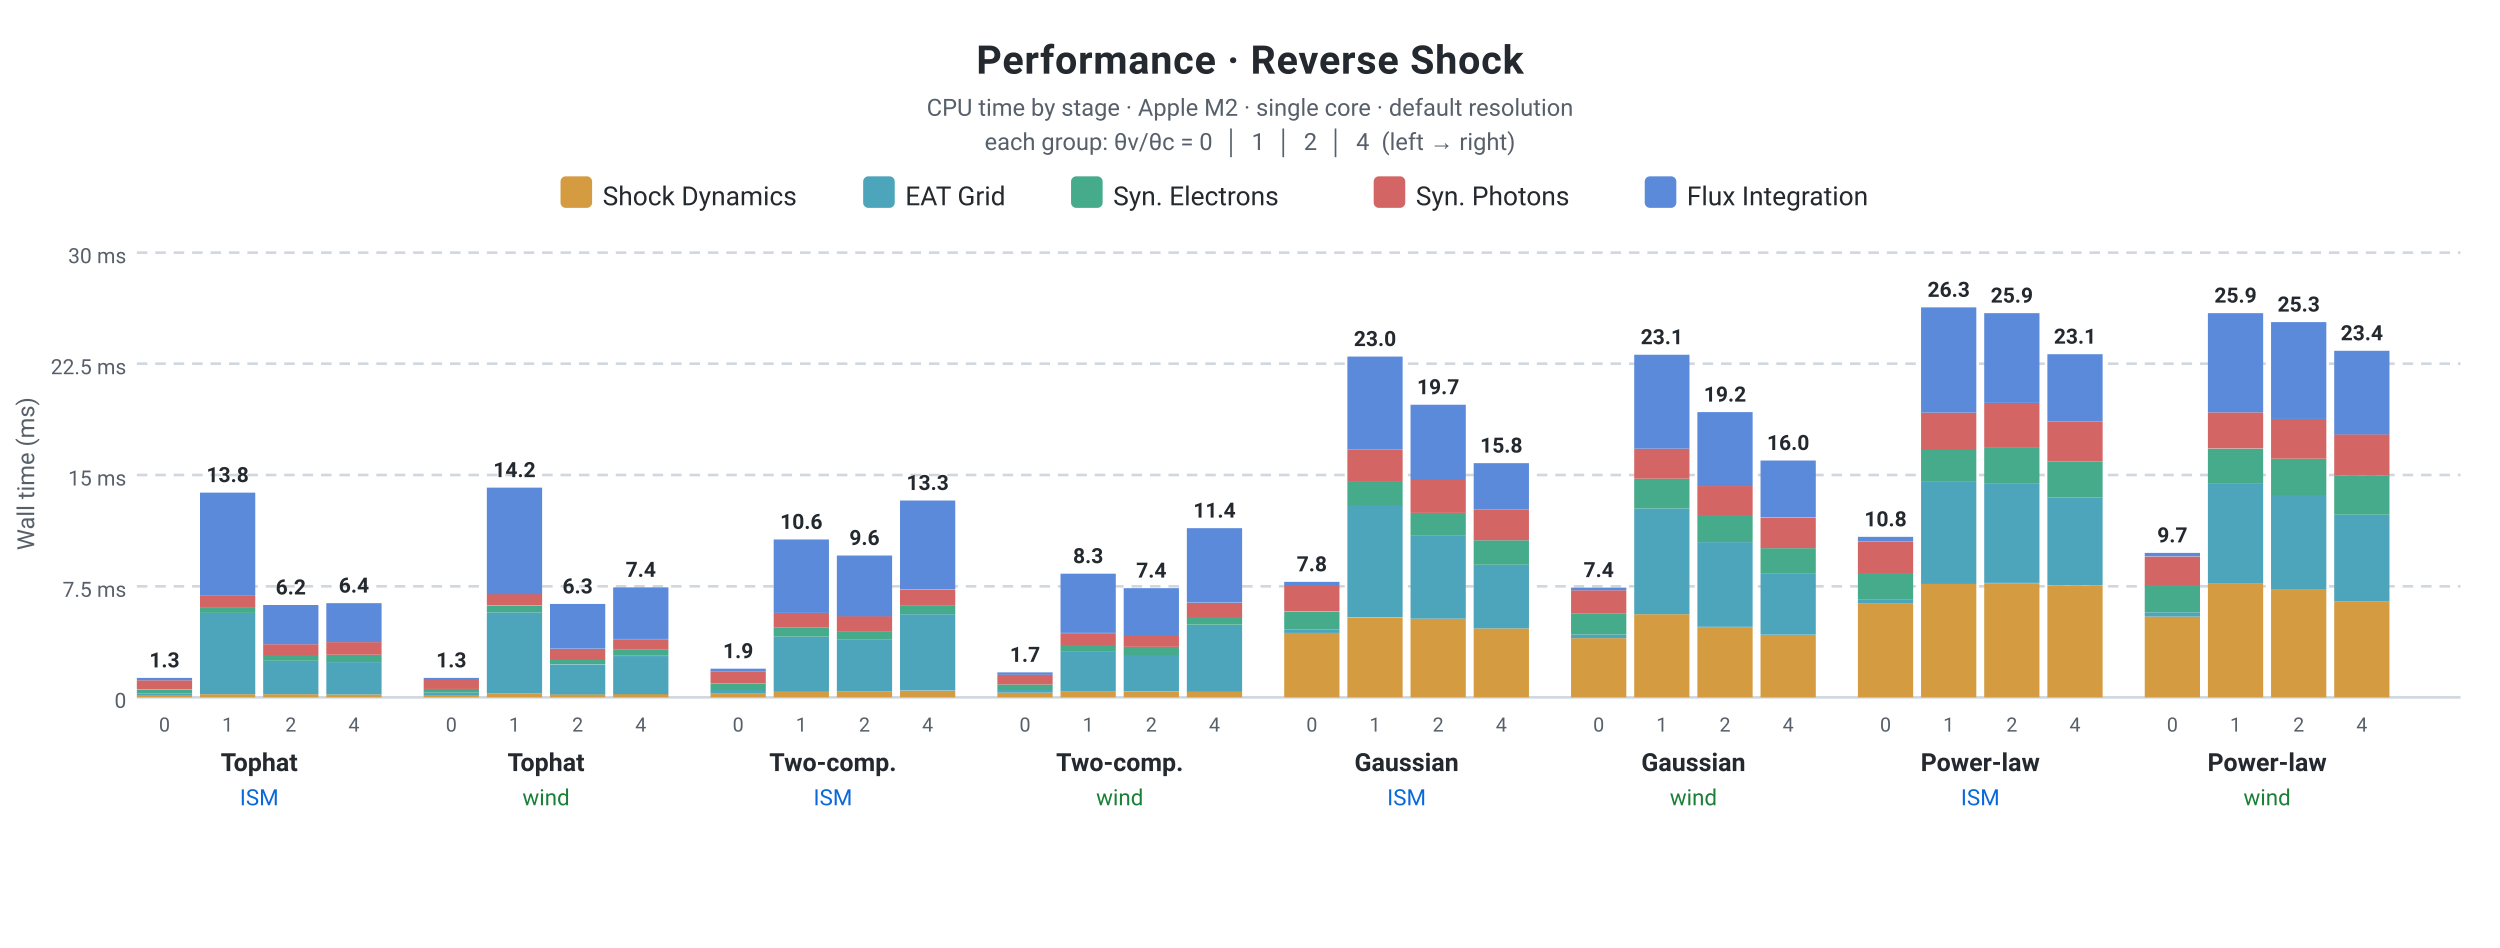
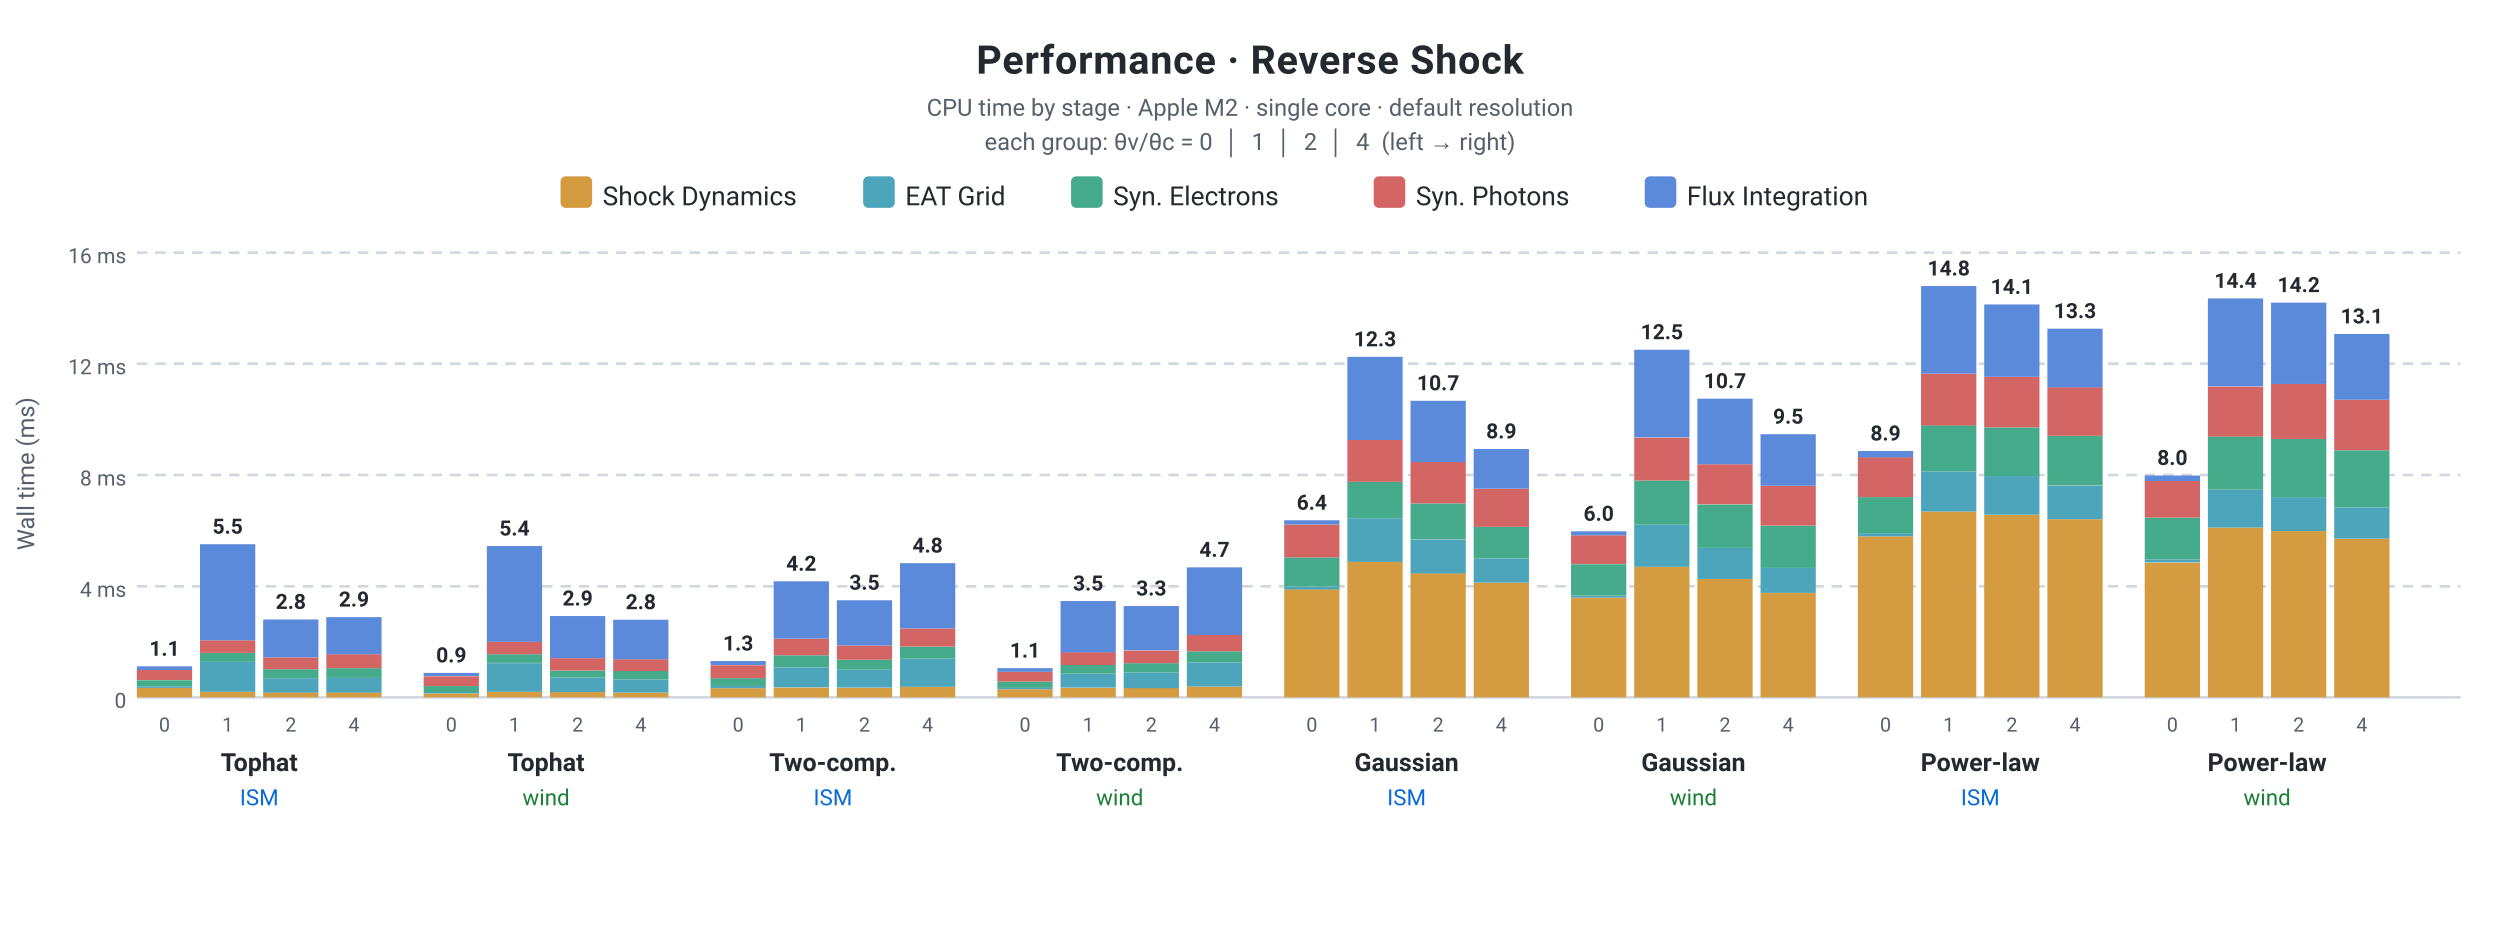
<svg xmlns="http://www.w3.org/2000/svg" viewBox="0 0 950 360" font-family="-apple-system, 'Segoe UI', Roboto, 'Helvetica Neue', Arial, sans-serif">
  <style>
    .cp { fill: #24292F; }
    .cs { fill: #57606A; }
    .cb { fill: #24292F; }
    .mi { fill: #0969DA; }
    .mw { fill: #1A7F37; }
    .gl { stroke: #D0D7DE; fill: none; }
  </style>
  <rect width="950" height="360" fill="transparent" rx="12" />
  <text x="475" y="28" text-anchor="middle" font-size="15" font-weight="700" class="cp" letter-spacing="0.3">Performance · Reverse Shock</text>
  <text x="475" y="44" text-anchor="middle" font-size="9" class="cs">CPU time by stage · Apple M2 · single core · default resolution</text>
  <text x="475" y="57" text-anchor="middle" font-size="9" class="cs">each group: θv/θc = 0 │ 1 │ 2 │ 4 (left → right)</text>
  <rect x="213" y="67" width="12" height="12" rx="2" fill="#D49B40" />
  <text x="229" y="78" font-size="10" class="cb">Shock Dynamics</text>
  <rect x="328" y="67" width="12" height="12" rx="2" fill="#4DA5BB" />
  <text x="344" y="78" font-size="10" class="cb">EAT Grid</text>
  <rect x="407" y="67" width="12" height="12" rx="2" fill="#45AB8A" />
  <text x="423" y="78" font-size="10" class="cb">Syn. Electrons</text>
  <rect x="522" y="67" width="12" height="12" rx="2" fill="#D46565" />
  <text x="538" y="78" font-size="10" class="cb">Syn. Photons</text>
  <rect x="625" y="67" width="12" height="12" rx="2" fill="#5B8ADB" />
  <text x="641" y="78" font-size="10" class="cb">Flux Integration</text>
  <line x1="52" y1="265" x2="935" y2="265" class="gl" stroke-width="1" />
  <line x1="52" y1="222.8" x2="935" y2="222.8" class="gl" stroke-width="1" stroke-dasharray="4,3" />
-   <text x="48" y="226.8" text-anchor="end" font-size="8" class="cs">7.5 ms</text>
+   <text x="48" y="226.8" text-anchor="end" font-size="8" class="cs">4 ms</text>
  <line x1="52" y1="180.5" x2="935" y2="180.5" class="gl" stroke-width="1" stroke-dasharray="4,3" />
-   <text x="48" y="184.5" text-anchor="end" font-size="8" class="cs">15 ms</text>
+   <text x="48" y="184.5" text-anchor="end" font-size="8" class="cs">8 ms</text>
  <line x1="52" y1="138.2" x2="935" y2="138.2" class="gl" stroke-width="1" stroke-dasharray="4,3" />
-   <text x="48" y="142.2" text-anchor="end" font-size="8" class="cs">22.5 ms</text>
+   <text x="48" y="142.2" text-anchor="end" font-size="8" class="cs">12 ms</text>
  <line x1="52" y1="96.0" x2="935" y2="96.0" class="gl" stroke-width="1" stroke-dasharray="4,3" />
-   <text x="48" y="100.0" text-anchor="end" font-size="8" class="cs">30 ms</text>
+   <text x="48" y="100.0" text-anchor="end" font-size="8" class="cs">16 ms</text>
  <text x="48" y="269" text-anchor="end" font-size="8" class="cs">0</text>
-   <rect x="52.0" y="264.1" width="21" height="0.9" fill="#D49B40" />
-   <rect x="52.0" y="263.5" width="21" height="0.6" fill="#4DA5BB" />
-   <rect x="52.0" y="262.1" width="21" height="1.4" fill="#45AB8A" />
-   <rect x="52.0" y="258.5" width="21" height="3.5" fill="#D46565" />
-   <rect x="52.0" y="257.6" width="21" height="0.9" fill="#5B8ADB" />
-   <text x="62.5" y="253.6" text-anchor="middle" font-size="8" font-weight="600" class="cb">1.3</text>
-   <rect x="76.0" y="263.8" width="21" height="1.2" fill="#D49B40" />
-   <rect x="76.0" y="232.9" width="21" height="30.9" fill="#4DA5BB" />
-   <rect x="76.0" y="230.7" width="21" height="2.2" fill="#45AB8A" />
-   <rect x="76.0" y="226.4" width="21" height="4.3" fill="#D46565" />
-   <rect x="76.0" y="187.2" width="21" height="39.2" fill="#5B8ADB" />
-   <text x="86.5" y="183.2" text-anchor="middle" font-size="8" font-weight="600" class="cb">13.8</text>
-   <rect x="100.0" y="263.8" width="21" height="1.2" fill="#D49B40" />
-   <rect x="100.0" y="251.1" width="21" height="12.7" fill="#4DA5BB" />
-   <rect x="100.0" y="248.9" width="21" height="2.2" fill="#45AB8A" />
-   <rect x="100.0" y="244.8" width="21" height="4.1" fill="#D46565" />
-   <rect x="100.0" y="229.9" width="21" height="14.9" fill="#5B8ADB" />
-   <text x="110.5" y="225.9" text-anchor="middle" font-size="8" font-weight="600" class="cb">6.2</text>
-   <rect x="124.0" y="263.9" width="21" height="1.1" fill="#D49B40" />
-   <rect x="124.0" y="251.6" width="21" height="12.3" fill="#4DA5BB" />
-   <rect x="124.0" y="248.8" width="21" height="2.8" fill="#45AB8A" />
-   <rect x="124.0" y="244.0" width="21" height="4.8" fill="#D46565" />
-   <rect x="124.0" y="229.2" width="21" height="14.8" fill="#5B8ADB" />
-   <text x="134.5" y="225.2" text-anchor="middle" font-size="8" font-weight="600" class="cb">6.4</text>
-   <rect x="161.0" y="264.1" width="21" height="0.9" fill="#D49B40" />
-   <rect x="161.0" y="263.2" width="21" height="0.9" fill="#4DA5BB" />
-   <rect x="161.0" y="261.8" width="21" height="1.4" fill="#45AB8A" />
-   <rect x="161.0" y="258.4" width="21" height="3.4" fill="#D46565" />
-   <rect x="161.0" y="257.6" width="21" height="0.8" fill="#5B8ADB" />
-   <text x="171.5" y="253.6" text-anchor="middle" font-size="8" font-weight="600" class="cb">1.3</text>
-   <rect x="185.0" y="263.5" width="21" height="1.5" fill="#D49B40" />
-   <rect x="185.0" y="232.7" width="21" height="30.8" fill="#4DA5BB" />
-   <rect x="185.0" y="230.2" width="21" height="2.5" fill="#45AB8A" />
-   <rect x="185.0" y="225.7" width="21" height="4.4" fill="#D46565" />
-   <rect x="185.0" y="185.3" width="21" height="40.5" fill="#5B8ADB" />
-   <text x="195.5" y="181.3" text-anchor="middle" font-size="8" font-weight="600" class="cb">14.2</text>
-   <rect x="209.0" y="263.8" width="21" height="1.2" fill="#D49B40" />
-   <rect x="209.0" y="252.5" width="21" height="11.4" fill="#4DA5BB" />
-   <rect x="209.0" y="250.4" width="21" height="2.0" fill="#45AB8A" />
-   <rect x="209.0" y="246.6" width="21" height="3.9" fill="#D46565" />
-   <rect x="209.0" y="229.5" width="21" height="17.0" fill="#5B8ADB" />
-   <text x="219.5" y="225.5" text-anchor="middle" font-size="8" font-weight="600" class="cb">6.3</text>
-   <rect x="233.0" y="263.7" width="21" height="1.3" fill="#D49B40" />
-   <rect x="233.0" y="249.3" width="21" height="14.5" fill="#4DA5BB" />
-   <rect x="233.0" y="246.9" width="21" height="2.3" fill="#45AB8A" />
-   <rect x="233.0" y="242.9" width="21" height="4.0" fill="#D46565" />
-   <rect x="233.0" y="223.2" width="21" height="19.6" fill="#5B8ADB" />
-   <text x="243.5" y="219.2" text-anchor="middle" font-size="8" font-weight="600" class="cb">7.4</text>
-   <rect x="270.0" y="263.4" width="21" height="1.6" fill="#D49B40" />
-   <rect x="270.0" y="262.2" width="21" height="1.2" fill="#4DA5BB" />
-   <rect x="270.0" y="259.9" width="21" height="2.4" fill="#45AB8A" />
-   <rect x="270.0" y="255.1" width="21" height="4.7" fill="#D46565" />
-   <rect x="270.0" y="254.1" width="21" height="1.0" fill="#5B8ADB" />
-   <text x="280.5" y="250.1" text-anchor="middle" font-size="8" font-weight="600" class="cb">1.9</text>
-   <rect x="294.0" y="262.9" width="21" height="2.1" fill="#D49B40" />
-   <rect x="294.0" y="241.9" width="21" height="21.0" fill="#4DA5BB" />
-   <rect x="294.0" y="238.5" width="21" height="3.4" fill="#45AB8A" />
-   <rect x="294.0" y="232.9" width="21" height="5.6" fill="#D46565" />
-   <rect x="294.0" y="205.0" width="21" height="27.9" fill="#5B8ADB" />
-   <text x="304.5" y="201.0" text-anchor="middle" font-size="8" font-weight="600" class="cb">10.6</text>
-   <rect x="318.0" y="262.7" width="21" height="2.3" fill="#D49B40" />
-   <rect x="318.0" y="243.1" width="21" height="19.6" fill="#4DA5BB" />
-   <rect x="318.0" y="240.1" width="21" height="3.0" fill="#45AB8A" />
-   <rect x="318.0" y="234.1" width="21" height="6.0" fill="#D46565" />
-   <rect x="318.0" y="211.1" width="21" height="23.1" fill="#5B8ADB" />
-   <text x="328.5" y="207.1" text-anchor="middle" font-size="8" font-weight="600" class="cb">9.6</text>
-   <rect x="342.0" y="262.5" width="21" height="2.5" fill="#D49B40" />
-   <rect x="342.0" y="233.4" width="21" height="29.0" fill="#4DA5BB" />
-   <rect x="342.0" y="230.2" width="21" height="3.2" fill="#45AB8A" />
-   <rect x="342.0" y="224.0" width="21" height="6.2" fill="#D46565" />
-   <rect x="342.0" y="190.2" width="21" height="33.7" fill="#5B8ADB" />
-   <text x="352.5" y="186.2" text-anchor="middle" font-size="8" font-weight="600" class="cb">13.3</text>
-   <rect x="379.0" y="263.2" width="21" height="1.8" fill="#D49B40" />
-   <rect x="379.0" y="262.2" width="21" height="1.0" fill="#4DA5BB" />
-   <rect x="379.0" y="260.1" width="21" height="2.1" fill="#45AB8A" />
-   <rect x="379.0" y="256.3" width="21" height="3.8" fill="#D46565" />
-   <rect x="379.0" y="255.5" width="21" height="0.9" fill="#5B8ADB" />
-   <text x="389.5" y="251.5" text-anchor="middle" font-size="8" font-weight="600" class="cb">1.7</text>
-   <rect x="403.0" y="262.8" width="21" height="2.2" fill="#D49B40" />
-   <rect x="403.0" y="247.7" width="21" height="15.1" fill="#4DA5BB" />
-   <rect x="403.0" y="245.1" width="21" height="2.6" fill="#45AB8A" />
-   <rect x="403.0" y="240.6" width="21" height="4.5" fill="#D46565" />
-   <rect x="403.0" y="218.0" width="21" height="22.5" fill="#5B8ADB" />
-   <text x="413.5" y="214.0" text-anchor="middle" font-size="8" font-weight="600" class="cb">8.3</text>
-   <rect x="427.0" y="262.9" width="21" height="2.1" fill="#D49B40" />
-   <rect x="427.0" y="248.8" width="21" height="14.0" fill="#4DA5BB" />
-   <rect x="427.0" y="245.8" width="21" height="3.1" fill="#45AB8A" />
-   <rect x="427.0" y="241.3" width="21" height="4.5" fill="#D46565" />
-   <rect x="427.0" y="223.5" width="21" height="17.8" fill="#5B8ADB" />
-   <text x="437.5" y="219.5" text-anchor="middle" font-size="8" font-weight="600" class="cb">7.4</text>
-   <rect x="451.0" y="262.8" width="21" height="2.2" fill="#D49B40" />
-   <rect x="451.0" y="237.5" width="21" height="25.4" fill="#4DA5BB" />
-   <rect x="451.0" y="234.4" width="21" height="3.0" fill="#45AB8A" />
-   <rect x="451.0" y="229.1" width="21" height="5.4" fill="#D46565" />
-   <rect x="451.0" y="200.7" width="21" height="28.3" fill="#5B8ADB" />
-   <text x="461.5" y="196.7" text-anchor="middle" font-size="8" font-weight="600" class="cb">11.4</text>
-   <rect x="488.0" y="240.4" width="21" height="24.6" fill="#D49B40" />
-   <rect x="488.0" y="239.2" width="21" height="1.3" fill="#4DA5BB" />
-   <rect x="488.0" y="232.4" width="21" height="6.8" fill="#45AB8A" />
-   <rect x="488.0" y="222.3" width="21" height="10.0" fill="#D46565" />
-   <rect x="488.0" y="221.1" width="21" height="1.2" fill="#5B8ADB" />
-   <text x="498.5" y="217.1" text-anchor="middle" font-size="8" font-weight="600" class="cb">7.8</text>
-   <rect x="512.0" y="234.7" width="21" height="30.3" fill="#D49B40" />
-   <rect x="512.0" y="191.9" width="21" height="42.7" fill="#4DA5BB" />
-   <rect x="512.0" y="182.8" width="21" height="9.2" fill="#45AB8A" />
-   <rect x="512.0" y="170.8" width="21" height="12.0" fill="#D46565" />
-   <rect x="512.0" y="135.5" width="21" height="35.3" fill="#5B8ADB" />
-   <text x="522.5" y="131.5" text-anchor="middle" font-size="8" font-weight="600" class="cb">23.0</text>
-   <rect x="536.0" y="235.1" width="21" height="29.9" fill="#D49B40" />
-   <rect x="536.0" y="203.6" width="21" height="31.5" fill="#4DA5BB" />
-   <rect x="536.0" y="194.9" width="21" height="8.7" fill="#45AB8A" />
-   <rect x="536.0" y="182.4" width="21" height="12.5" fill="#D46565" />
-   <rect x="536.0" y="153.8" width="21" height="28.6" fill="#5B8ADB" />
-   <text x="546.5" y="149.8" text-anchor="middle" font-size="8" font-weight="600" class="cb">19.7</text>
-   <rect x="560.0" y="238.8" width="21" height="26.2" fill="#D49B40" />
-   <rect x="560.0" y="214.6" width="21" height="24.2" fill="#4DA5BB" />
-   <rect x="560.0" y="205.3" width="21" height="9.3" fill="#45AB8A" />
-   <rect x="560.0" y="193.6" width="21" height="11.7" fill="#D46565" />
-   <rect x="560.0" y="176.0" width="21" height="17.6" fill="#5B8ADB" />
-   <text x="570.5" y="172.0" text-anchor="middle" font-size="8" font-weight="600" class="cb">15.8</text>
-   <rect x="597.0" y="242.5" width="21" height="22.5" fill="#D49B40" />
-   <rect x="597.0" y="241.1" width="21" height="1.4" fill="#4DA5BB" />
-   <rect x="597.0" y="233.2" width="21" height="7.9" fill="#45AB8A" />
-   <rect x="597.0" y="224.3" width="21" height="8.9" fill="#D46565" />
-   <rect x="597.0" y="223.3" width="21" height="1.0" fill="#5B8ADB" />
-   <text x="607.5" y="219.3" text-anchor="middle" font-size="8" font-weight="600" class="cb">7.4</text>
-   <rect x="621.0" y="233.4" width="21" height="31.6" fill="#D49B40" />
-   <rect x="621.0" y="193.2" width="21" height="40.2" fill="#4DA5BB" />
-   <rect x="621.0" y="181.9" width="21" height="11.3" fill="#45AB8A" />
-   <rect x="621.0" y="170.5" width="21" height="11.4" fill="#D46565" />
-   <rect x="621.0" y="134.8" width="21" height="35.7" fill="#5B8ADB" />
-   <text x="631.5" y="130.8" text-anchor="middle" font-size="8" font-weight="600" class="cb">23.1</text>
-   <rect x="645.0" y="238.3" width="21" height="26.7" fill="#D49B40" />
-   <rect x="645.0" y="206.0" width="21" height="32.2" fill="#4DA5BB" />
-   <rect x="645.0" y="195.7" width="21" height="10.3" fill="#45AB8A" />
-   <rect x="645.0" y="184.7" width="21" height="11.0" fill="#D46565" />
-   <rect x="645.0" y="156.6" width="21" height="28.1" fill="#5B8ADB" />
-   <text x="655.5" y="152.6" text-anchor="middle" font-size="8" font-weight="600" class="cb">19.2</text>
-   <rect x="669.0" y="241.3" width="21" height="23.7" fill="#D49B40" />
-   <rect x="669.0" y="217.8" width="21" height="23.4" fill="#4DA5BB" />
-   <rect x="669.0" y="208.3" width="21" height="9.5" fill="#45AB8A" />
-   <rect x="669.0" y="196.7" width="21" height="11.6" fill="#D46565" />
-   <rect x="669.0" y="175.0" width="21" height="21.6" fill="#5B8ADB" />
-   <text x="679.5" y="171.0" text-anchor="middle" font-size="8" font-weight="600" class="cb">16.0</text>
-   <rect x="706.0" y="229.2" width="21" height="35.8" fill="#D49B40" />
-   <rect x="706.0" y="227.7" width="21" height="1.5" fill="#4DA5BB" />
-   <rect x="706.0" y="218.0" width="21" height="9.7" fill="#45AB8A" />
-   <rect x="706.0" y="205.7" width="21" height="12.4" fill="#D46565" />
-   <rect x="706.0" y="204.0" width="21" height="1.6" fill="#5B8ADB" />
-   <text x="716.5" y="200.0" text-anchor="middle" font-size="8" font-weight="600" class="cb">10.8</text>
-   <rect x="730.0" y="221.9" width="21" height="43.1" fill="#D49B40" />
-   <rect x="730.0" y="183.1" width="21" height="38.8" fill="#4DA5BB" />
-   <rect x="730.0" y="171.0" width="21" height="12.1" fill="#45AB8A" />
-   <rect x="730.0" y="156.8" width="21" height="14.2" fill="#D46565" />
-   <rect x="730.0" y="116.8" width="21" height="40.0" fill="#5B8ADB" />
-   <text x="740.5" y="112.8" text-anchor="middle" font-size="8" font-weight="600" class="cb">26.3</text>
-   <rect x="754.0" y="221.6" width="21" height="43.4" fill="#D49B40" />
-   <rect x="754.0" y="183.6" width="21" height="37.9" fill="#4DA5BB" />
-   <rect x="754.0" y="169.9" width="21" height="13.7" fill="#45AB8A" />
-   <rect x="754.0" y="153.1" width="21" height="16.8" fill="#D46565" />
-   <rect x="754.0" y="119.0" width="21" height="34.1" fill="#5B8ADB" />
-   <text x="764.5" y="115.0" text-anchor="middle" font-size="8" font-weight="600" class="cb">25.9</text>
-   <rect x="778.0" y="222.4" width="21" height="42.6" fill="#D49B40" />
-   <rect x="778.0" y="189.1" width="21" height="33.2" fill="#4DA5BB" />
-   <rect x="778.0" y="175.4" width="21" height="13.7" fill="#45AB8A" />
-   <rect x="778.0" y="160.2" width="21" height="15.2" fill="#D46565" />
-   <rect x="778.0" y="134.6" width="21" height="25.6" fill="#5B8ADB" />
-   <text x="788.5" y="130.6" text-anchor="middle" font-size="8" font-weight="600" class="cb">23.1</text>
-   <rect x="815.0" y="234.3" width="21" height="30.7" fill="#D49B40" />
-   <rect x="815.0" y="232.7" width="21" height="1.6" fill="#4DA5BB" />
-   <rect x="815.0" y="222.3" width="21" height="10.4" fill="#45AB8A" />
-   <rect x="815.0" y="211.5" width="21" height="10.8" fill="#D46565" />
-   <rect x="815.0" y="210.1" width="21" height="1.3" fill="#5B8ADB" />
-   <text x="825.5" y="206.1" text-anchor="middle" font-size="8" font-weight="600" class="cb">9.7</text>
-   <rect x="839.0" y="221.8" width="21" height="43.2" fill="#D49B40" />
-   <rect x="839.0" y="183.7" width="21" height="38.1" fill="#4DA5BB" />
-   <rect x="839.0" y="170.5" width="21" height="13.3" fill="#45AB8A" />
-   <rect x="839.0" y="156.7" width="21" height="13.7" fill="#D46565" />
-   <rect x="839.0" y="119.0" width="21" height="37.7" fill="#5B8ADB" />
-   <text x="849.5" y="115.0" text-anchor="middle" font-size="8" font-weight="600" class="cb">25.9</text>
-   <rect x="863.0" y="224.1" width="21" height="40.9" fill="#D49B40" />
-   <rect x="863.0" y="188.1" width="21" height="36.0" fill="#4DA5BB" />
-   <rect x="863.0" y="174.3" width="21" height="13.8" fill="#45AB8A" />
-   <rect x="863.0" y="159.2" width="21" height="15.1" fill="#D46565" />
-   <rect x="863.0" y="122.4" width="21" height="36.8" fill="#5B8ADB" />
-   <text x="873.5" y="118.4" text-anchor="middle" font-size="8" font-weight="600" class="cb">25.3</text>
-   <rect x="887.0" y="228.6" width="21" height="36.4" fill="#D49B40" />
-   <rect x="887.0" y="195.6" width="21" height="33.0" fill="#4DA5BB" />
-   <rect x="887.0" y="180.6" width="21" height="15.0" fill="#45AB8A" />
-   <rect x="887.0" y="165.0" width="21" height="15.6" fill="#D46565" />
-   <rect x="887.0" y="133.3" width="21" height="31.8" fill="#5B8ADB" />
-   <text x="897.5" y="129.3" text-anchor="middle" font-size="8" font-weight="600" class="cb">23.4</text>
+   <rect x="52.0" y="261.4" width="21" height="3.6" fill="#D49B40" />
+   <rect x="52.0" y="260.8" width="21" height="0.6" fill="#4DA5BB" />
+   <rect x="52.0" y="258.5" width="21" height="2.3" fill="#45AB8A" />
+   <rect x="52.0" y="254.6" width="21" height="3.8" fill="#D46565" />
+   <rect x="52.0" y="253.2" width="21" height="1.4" fill="#5B8ADB" />
+   <text x="62.5" y="249.2" text-anchor="middle" font-size="8" font-weight="600" class="cb">1.1</text>
+   <rect x="76.0" y="262.9" width="21" height="2.1" fill="#D49B40" />
+   <rect x="76.0" y="251.5" width="21" height="11.4" fill="#4DA5BB" />
+   <rect x="76.0" y="248.1" width="21" height="3.4" fill="#45AB8A" />
+   <rect x="76.0" y="243.3" width="21" height="4.8" fill="#D46565" />
+   <rect x="76.0" y="206.8" width="21" height="36.5" fill="#5B8ADB" />
+   <text x="86.5" y="202.8" text-anchor="middle" font-size="8" font-weight="600" class="cb">5.5</text>
+   <rect x="100.0" y="263.1" width="21" height="1.9" fill="#D49B40" />
+   <rect x="100.0" y="257.7" width="21" height="5.5" fill="#4DA5BB" />
+   <rect x="100.0" y="254.3" width="21" height="3.4" fill="#45AB8A" />
+   <rect x="100.0" y="249.8" width="21" height="4.5" fill="#D46565" />
+   <rect x="100.0" y="235.4" width="21" height="14.4" fill="#5B8ADB" />
+   <text x="110.5" y="231.4" text-anchor="middle" font-size="8" font-weight="600" class="cb">2.8</text>
+   <rect x="124.0" y="263.1" width="21" height="1.9" fill="#D49B40" />
+   <rect x="124.0" y="257.6" width="21" height="5.6" fill="#4DA5BB" />
+   <rect x="124.0" y="253.9" width="21" height="3.7" fill="#45AB8A" />
+   <rect x="124.0" y="248.6" width="21" height="5.3" fill="#D46565" />
+   <rect x="124.0" y="234.5" width="21" height="14.1" fill="#5B8ADB" />
+   <text x="134.5" y="230.5" text-anchor="middle" font-size="8" font-weight="600" class="cb">2.9</text>
+   <rect x="161.0" y="263.5" width="21" height="1.5" fill="#D49B40" />
+   <rect x="161.0" y="262.9" width="21" height="0.6" fill="#4DA5BB" />
+   <rect x="161.0" y="260.7" width="21" height="2.3" fill="#45AB8A" />
+   <rect x="161.0" y="257.0" width="21" height="3.7" fill="#D46565" />
+   <rect x="161.0" y="255.7" width="21" height="1.2" fill="#5B8ADB" />
+   <text x="171.5" y="251.7" text-anchor="middle" font-size="8" font-weight="600" class="cb">0.9</text>
+   <rect x="185.0" y="262.9" width="21" height="2.1" fill="#D49B40" />
+   <rect x="185.0" y="252.0" width="21" height="10.9" fill="#4DA5BB" />
+   <rect x="185.0" y="248.6" width="21" height="3.3" fill="#45AB8A" />
+   <rect x="185.0" y="243.8" width="21" height="4.8" fill="#D46565" />
+   <rect x="185.0" y="207.5" width="21" height="36.4" fill="#5B8ADB" />
+   <text x="195.5" y="203.5" text-anchor="middle" font-size="8" font-weight="600" class="cb">5.4</text>
+   <rect x="209.0" y="263.0" width="21" height="2.0" fill="#D49B40" />
+   <rect x="209.0" y="257.5" width="21" height="5.5" fill="#4DA5BB" />
+   <rect x="209.0" y="254.8" width="21" height="2.7" fill="#45AB8A" />
+   <rect x="209.0" y="250.1" width="21" height="4.7" fill="#D46565" />
+   <rect x="209.0" y="234.1" width="21" height="16.0" fill="#5B8ADB" />
+   <text x="219.5" y="230.1" text-anchor="middle" font-size="8" font-weight="600" class="cb">2.9</text>
+   <rect x="233.0" y="263.2" width="21" height="1.8" fill="#D49B40" />
+   <rect x="233.0" y="258.2" width="21" height="5.0" fill="#4DA5BB" />
+   <rect x="233.0" y="254.9" width="21" height="3.3" fill="#45AB8A" />
+   <rect x="233.0" y="250.5" width="21" height="4.5" fill="#D46565" />
+   <rect x="233.0" y="235.5" width="21" height="15.0" fill="#5B8ADB" />
+   <text x="243.5" y="231.5" text-anchor="middle" font-size="8" font-weight="600" class="cb">2.8</text>
+   <rect x="270.0" y="261.5" width="21" height="3.5" fill="#D49B40" />
+   <rect x="270.0" y="260.7" width="21" height="0.8" fill="#4DA5BB" />
+   <rect x="270.0" y="257.7" width="21" height="3.0" fill="#45AB8A" />
+   <rect x="270.0" y="252.8" width="21" height="4.9" fill="#D46565" />
+   <rect x="270.0" y="251.2" width="21" height="1.5" fill="#5B8ADB" />
+   <text x="280.5" y="247.2" text-anchor="middle" font-size="8" font-weight="600" class="cb">1.3</text>
+   <rect x="294.0" y="261.3" width="21" height="3.7" fill="#D49B40" />
+   <rect x="294.0" y="253.6" width="21" height="7.6" fill="#4DA5BB" />
+   <rect x="294.0" y="249.0" width="21" height="4.6" fill="#45AB8A" />
+   <rect x="294.0" y="242.7" width="21" height="6.3" fill="#D46565" />
+   <rect x="294.0" y="220.9" width="21" height="21.8" fill="#5B8ADB" />
+   <text x="304.5" y="216.9" text-anchor="middle" font-size="8" font-weight="600" class="cb">4.2</text>
+   <rect x="318.0" y="261.4" width="21" height="3.6" fill="#D49B40" />
+   <rect x="318.0" y="254.5" width="21" height="6.8" fill="#4DA5BB" />
+   <rect x="318.0" y="250.7" width="21" height="3.8" fill="#45AB8A" />
+   <rect x="318.0" y="245.3" width="21" height="5.4" fill="#D46565" />
+   <rect x="318.0" y="228.1" width="21" height="17.2" fill="#5B8ADB" />
+   <text x="328.5" y="224.1" text-anchor="middle" font-size="8" font-weight="600" class="cb">3.5</text>
+   <rect x="342.0" y="261.0" width="21" height="4.0" fill="#D49B40" />
+   <rect x="342.0" y="250.3" width="21" height="10.7" fill="#4DA5BB" />
+   <rect x="342.0" y="245.7" width="21" height="4.6" fill="#45AB8A" />
+   <rect x="342.0" y="238.8" width="21" height="6.9" fill="#D46565" />
+   <rect x="342.0" y="214.0" width="21" height="24.8" fill="#5B8ADB" />
+   <text x="352.5" y="210.0" text-anchor="middle" font-size="8" font-weight="600" class="cb">4.8</text>
+   <rect x="379.0" y="261.9" width="21" height="3.1" fill="#D49B40" />
+   <rect x="379.0" y="261.4" width="21" height="0.5" fill="#4DA5BB" />
+   <rect x="379.0" y="259.0" width="21" height="2.4" fill="#45AB8A" />
+   <rect x="379.0" y="255.3" width="21" height="3.7" fill="#D46565" />
+   <rect x="379.0" y="253.9" width="21" height="1.4" fill="#5B8ADB" />
+   <text x="389.5" y="249.9" text-anchor="middle" font-size="8" font-weight="600" class="cb">1.1</text>
+   <rect x="403.0" y="261.4" width="21" height="3.6" fill="#D49B40" />
+   <rect x="403.0" y="256.0" width="21" height="5.3" fill="#4DA5BB" />
+   <rect x="403.0" y="252.7" width="21" height="3.3" fill="#45AB8A" />
+   <rect x="403.0" y="247.8" width="21" height="4.9" fill="#D46565" />
+   <rect x="403.0" y="228.4" width="21" height="19.5" fill="#5B8ADB" />
+   <text x="413.5" y="224.4" text-anchor="middle" font-size="8" font-weight="600" class="cb">3.5</text>
+   <rect x="427.0" y="261.4" width="21" height="3.6" fill="#D49B40" />
+   <rect x="427.0" y="255.5" width="21" height="6.0" fill="#4DA5BB" />
+   <rect x="427.0" y="252.0" width="21" height="3.5" fill="#45AB8A" />
+   <rect x="427.0" y="247.2" width="21" height="4.8" fill="#D46565" />
+   <rect x="427.0" y="230.3" width="21" height="16.8" fill="#5B8ADB" />
+   <text x="437.5" y="226.3" text-anchor="middle" font-size="8" font-weight="600" class="cb">3.3</text>
+   <rect x="451.0" y="260.9" width="21" height="4.1" fill="#D49B40" />
+   <rect x="451.0" y="251.7" width="21" height="9.2" fill="#4DA5BB" />
+   <rect x="451.0" y="247.5" width="21" height="4.2" fill="#45AB8A" />
+   <rect x="451.0" y="241.3" width="21" height="6.2" fill="#D46565" />
+   <rect x="451.0" y="215.6" width="21" height="25.7" fill="#5B8ADB" />
+   <text x="461.5" y="211.6" text-anchor="middle" font-size="8" font-weight="600" class="cb">4.7</text>
+   <rect x="488.0" y="223.9" width="21" height="41.1" fill="#D49B40" />
+   <rect x="488.0" y="222.9" width="21" height="1.1" fill="#4DA5BB" />
+   <rect x="488.0" y="211.8" width="21" height="11.1" fill="#45AB8A" />
+   <rect x="488.0" y="199.3" width="21" height="12.5" fill="#D46565" />
+   <rect x="488.0" y="197.7" width="21" height="1.6" fill="#5B8ADB" />
+   <text x="498.5" y="193.7" text-anchor="middle" font-size="8" font-weight="600" class="cb">6.4</text>
+   <rect x="512.0" y="213.4" width="21" height="51.6" fill="#D49B40" />
+   <rect x="512.0" y="196.9" width="21" height="16.6" fill="#4DA5BB" />
+   <rect x="512.0" y="183.1" width="21" height="13.8" fill="#45AB8A" />
+   <rect x="512.0" y="167.2" width="21" height="15.9" fill="#D46565" />
+   <rect x="512.0" y="135.6" width="21" height="31.6" fill="#5B8ADB" />
+   <text x="522.5" y="131.6" text-anchor="middle" font-size="8" font-weight="600" class="cb">12.3</text>
+   <rect x="536.0" y="217.8" width="21" height="47.2" fill="#D49B40" />
+   <rect x="536.0" y="205.0" width="21" height="12.9" fill="#4DA5BB" />
+   <rect x="536.0" y="191.3" width="21" height="13.6" fill="#45AB8A" />
+   <rect x="536.0" y="175.5" width="21" height="15.8" fill="#D46565" />
+   <rect x="536.0" y="152.3" width="21" height="23.3" fill="#5B8ADB" />
+   <text x="546.5" y="148.3" text-anchor="middle" font-size="8" font-weight="600" class="cb">10.7</text>
+   <rect x="560.0" y="221.4" width="21" height="43.6" fill="#D49B40" />
+   <rect x="560.0" y="212.2" width="21" height="9.2" fill="#4DA5BB" />
+   <rect x="560.0" y="200.2" width="21" height="12.0" fill="#45AB8A" />
+   <rect x="560.0" y="185.7" width="21" height="14.5" fill="#D46565" />
+   <rect x="560.0" y="170.6" width="21" height="15.1" fill="#5B8ADB" />
+   <text x="570.5" y="166.6" text-anchor="middle" font-size="8" font-weight="600" class="cb">8.9</text>
+   <rect x="597.0" y="227.1" width="21" height="37.9" fill="#D49B40" />
+   <rect x="597.0" y="226.3" width="21" height="0.8" fill="#4DA5BB" />
+   <rect x="597.0" y="214.4" width="21" height="11.9" fill="#45AB8A" />
+   <rect x="597.0" y="203.4" width="21" height="10.9" fill="#D46565" />
+   <rect x="597.0" y="201.9" width="21" height="1.5" fill="#5B8ADB" />
+   <text x="607.5" y="197.9" text-anchor="middle" font-size="8" font-weight="600" class="cb">6.0</text>
+   <rect x="621.0" y="215.4" width="21" height="49.6" fill="#D49B40" />
+   <rect x="621.0" y="199.4" width="21" height="16.0" fill="#4DA5BB" />
+   <rect x="621.0" y="182.6" width="21" height="16.8" fill="#45AB8A" />
+   <rect x="621.0" y="166.3" width="21" height="16.3" fill="#D46565" />
+   <rect x="621.0" y="132.9" width="21" height="33.3" fill="#5B8ADB" />
+   <text x="631.5" y="128.9" text-anchor="middle" font-size="8" font-weight="600" class="cb">12.5</text>
+   <rect x="645.0" y="220.0" width="21" height="45.0" fill="#D49B40" />
+   <rect x="645.0" y="208.2" width="21" height="11.8" fill="#4DA5BB" />
+   <rect x="645.0" y="191.7" width="21" height="16.5" fill="#45AB8A" />
+   <rect x="645.0" y="176.4" width="21" height="15.2" fill="#D46565" />
+   <rect x="645.0" y="151.5" width="21" height="24.9" fill="#5B8ADB" />
+   <text x="655.5" y="147.5" text-anchor="middle" font-size="8" font-weight="600" class="cb">10.7</text>
+   <rect x="669.0" y="225.3" width="21" height="39.7" fill="#D49B40" />
+   <rect x="669.0" y="215.7" width="21" height="9.6" fill="#4DA5BB" />
+   <rect x="669.0" y="199.7" width="21" height="16.1" fill="#45AB8A" />
+   <rect x="669.0" y="184.6" width="21" height="15.1" fill="#D46565" />
+   <rect x="669.0" y="165.0" width="21" height="19.6" fill="#5B8ADB" />
+   <text x="679.5" y="161.0" text-anchor="middle" font-size="8" font-weight="600" class="cb">9.5</text>
+   <rect x="706.0" y="203.8" width="21" height="61.2" fill="#D49B40" />
+   <rect x="706.0" y="202.6" width="21" height="1.2" fill="#4DA5BB" />
+   <rect x="706.0" y="188.9" width="21" height="13.7" fill="#45AB8A" />
+   <rect x="706.0" y="173.7" width="21" height="15.2" fill="#D46565" />
+   <rect x="706.0" y="171.4" width="21" height="2.4" fill="#5B8ADB" />
+   <text x="716.5" y="167.4" text-anchor="middle" font-size="8" font-weight="600" class="cb">8.9</text>
+   <rect x="730.0" y="194.4" width="21" height="70.6" fill="#D49B40" />
+   <rect x="730.0" y="179.2" width="21" height="15.2" fill="#4DA5BB" />
+   <rect x="730.0" y="161.6" width="21" height="17.6" fill="#45AB8A" />
+   <rect x="730.0" y="142.0" width="21" height="19.7" fill="#D46565" />
+   <rect x="730.0" y="108.7" width="21" height="33.3" fill="#5B8ADB" />
+   <text x="740.5" y="104.7" text-anchor="middle" font-size="8" font-weight="600" class="cb">14.8</text>
+   <rect x="754.0" y="195.6" width="21" height="69.4" fill="#D49B40" />
+   <rect x="754.0" y="180.9" width="21" height="14.7" fill="#4DA5BB" />
+   <rect x="754.0" y="162.4" width="21" height="18.5" fill="#45AB8A" />
+   <rect x="754.0" y="143.2" width="21" height="19.2" fill="#D46565" />
+   <rect x="754.0" y="115.7" width="21" height="27.5" fill="#5B8ADB" />
+   <text x="764.5" y="111.7" text-anchor="middle" font-size="8" font-weight="600" class="cb">14.1</text>
+   <rect x="778.0" y="197.3" width="21" height="67.7" fill="#D49B40" />
+   <rect x="778.0" y="184.6" width="21" height="12.7" fill="#4DA5BB" />
+   <rect x="778.0" y="165.6" width="21" height="18.9" fill="#45AB8A" />
+   <rect x="778.0" y="147.1" width="21" height="18.5" fill="#D46565" />
+   <rect x="778.0" y="124.9" width="21" height="22.3" fill="#5B8ADB" />
+   <text x="788.5" y="120.9" text-anchor="middle" font-size="8" font-weight="600" class="cb">13.3</text>
+   <rect x="815.0" y="213.8" width="21" height="51.2" fill="#D49B40" />
+   <rect x="815.0" y="212.6" width="21" height="1.1" fill="#4DA5BB" />
+   <rect x="815.0" y="196.7" width="21" height="15.9" fill="#45AB8A" />
+   <rect x="815.0" y="182.7" width="21" height="14.0" fill="#D46565" />
+   <rect x="815.0" y="180.7" width="21" height="2.1" fill="#5B8ADB" />
+   <text x="825.5" y="176.7" text-anchor="middle" font-size="8" font-weight="600" class="cb">8.0</text>
+   <rect x="839.0" y="200.5" width="21" height="64.5" fill="#D49B40" />
+   <rect x="839.0" y="186.1" width="21" height="14.4" fill="#4DA5BB" />
+   <rect x="839.0" y="165.8" width="21" height="20.3" fill="#45AB8A" />
+   <rect x="839.0" y="146.9" width="21" height="19.0" fill="#D46565" />
+   <rect x="839.0" y="113.4" width="21" height="33.4" fill="#5B8ADB" />
+   <text x="849.5" y="109.4" text-anchor="middle" font-size="8" font-weight="600" class="cb">14.4</text>
+   <rect x="863.0" y="201.8" width="21" height="63.2" fill="#D49B40" />
+   <rect x="863.0" y="188.9" width="21" height="12.9" fill="#4DA5BB" />
+   <rect x="863.0" y="166.8" width="21" height="22.1" fill="#45AB8A" />
+   <rect x="863.0" y="145.9" width="21" height="20.9" fill="#D46565" />
+   <rect x="863.0" y="115.0" width="21" height="30.9" fill="#5B8ADB" />
+   <text x="873.5" y="111.0" text-anchor="middle" font-size="8" font-weight="600" class="cb">14.2</text>
+   <rect x="887.0" y="204.7" width="21" height="60.3" fill="#D49B40" />
+   <rect x="887.0" y="192.8" width="21" height="11.9" fill="#4DA5BB" />
+   <rect x="887.0" y="171.1" width="21" height="21.7" fill="#45AB8A" />
+   <rect x="887.0" y="151.9" width="21" height="19.2" fill="#D46565" />
+   <rect x="887.0" y="126.9" width="21" height="25.0" fill="#5B8ADB" />
+   <text x="897.5" y="122.9" text-anchor="middle" font-size="8" font-weight="600" class="cb">13.1</text>
  <text x="62.5" y="278" text-anchor="middle" font-size="7.5" class="cs">0</text>
  <text x="86.5" y="278" text-anchor="middle" font-size="7.5" class="cs">1</text>
  <text x="110.5" y="278" text-anchor="middle" font-size="7.5" class="cs">2</text>
  <text x="134.5" y="278" text-anchor="middle" font-size="7.5" class="cs">4</text>
  <text x="171.5" y="278" text-anchor="middle" font-size="7.5" class="cs">0</text>
  <text x="195.5" y="278" text-anchor="middle" font-size="7.5" class="cs">1</text>
  <text x="219.5" y="278" text-anchor="middle" font-size="7.5" class="cs">2</text>
  <text x="243.5" y="278" text-anchor="middle" font-size="7.5" class="cs">4</text>
  <text x="280.5" y="278" text-anchor="middle" font-size="7.5" class="cs">0</text>
  <text x="304.5" y="278" text-anchor="middle" font-size="7.5" class="cs">1</text>
  <text x="328.5" y="278" text-anchor="middle" font-size="7.5" class="cs">2</text>
  <text x="352.5" y="278" text-anchor="middle" font-size="7.5" class="cs">4</text>
  <text x="389.5" y="278" text-anchor="middle" font-size="7.5" class="cs">0</text>
  <text x="413.5" y="278" text-anchor="middle" font-size="7.5" class="cs">1</text>
  <text x="437.5" y="278" text-anchor="middle" font-size="7.5" class="cs">2</text>
  <text x="461.5" y="278" text-anchor="middle" font-size="7.5" class="cs">4</text>
  <text x="498.5" y="278" text-anchor="middle" font-size="7.5" class="cs">0</text>
  <text x="522.5" y="278" text-anchor="middle" font-size="7.5" class="cs">1</text>
  <text x="546.5" y="278" text-anchor="middle" font-size="7.5" class="cs">2</text>
  <text x="570.5" y="278" text-anchor="middle" font-size="7.5" class="cs">4</text>
  <text x="607.5" y="278" text-anchor="middle" font-size="7.5" class="cs">0</text>
  <text x="631.5" y="278" text-anchor="middle" font-size="7.5" class="cs">1</text>
  <text x="655.5" y="278" text-anchor="middle" font-size="7.5" class="cs">2</text>
  <text x="679.5" y="278" text-anchor="middle" font-size="7.5" class="cs">4</text>
  <text x="716.5" y="278" text-anchor="middle" font-size="7.5" class="cs">0</text>
  <text x="740.5" y="278" text-anchor="middle" font-size="7.5" class="cs">1</text>
  <text x="764.5" y="278" text-anchor="middle" font-size="7.5" class="cs">2</text>
  <text x="788.5" y="278" text-anchor="middle" font-size="7.5" class="cs">4</text>
  <text x="825.5" y="278" text-anchor="middle" font-size="7.5" class="cs">0</text>
  <text x="849.5" y="278" text-anchor="middle" font-size="7.5" class="cs">1</text>
  <text x="873.5" y="278" text-anchor="middle" font-size="7.5" class="cs">2</text>
  <text x="897.5" y="278" text-anchor="middle" font-size="7.5" class="cs">4</text>
  <text x="98.5" y="293" text-anchor="middle" font-size="9.5" font-weight="700" class="cp">Tophat</text>
  <text x="98.5" y="306" text-anchor="middle" font-size="8.5" class="mi">ISM</text>
  <text x="207.5" y="293" text-anchor="middle" font-size="9.5" font-weight="700" class="cp">Tophat</text>
  <text x="207.5" y="306" text-anchor="middle" font-size="8.5" class="mw">wind</text>
  <text x="316.5" y="293" text-anchor="middle" font-size="9.5" font-weight="700" class="cp">Two-comp.</text>
  <text x="316.5" y="306" text-anchor="middle" font-size="8.5" class="mi">ISM</text>
  <text x="425.5" y="293" text-anchor="middle" font-size="9.5" font-weight="700" class="cp">Two-comp.</text>
  <text x="425.5" y="306" text-anchor="middle" font-size="8.5" class="mw">wind</text>
  <text x="534.5" y="293" text-anchor="middle" font-size="9.5" font-weight="700" class="cp">Gaussian</text>
  <text x="534.5" y="306" text-anchor="middle" font-size="8.5" class="mi">ISM</text>
  <text x="643.5" y="293" text-anchor="middle" font-size="9.5" font-weight="700" class="cp">Gaussian</text>
  <text x="643.5" y="306" text-anchor="middle" font-size="8.5" class="mw">wind</text>
  <text x="752.5" y="293" text-anchor="middle" font-size="9.5" font-weight="700" class="cp">Power-law</text>
  <text x="752.5" y="306" text-anchor="middle" font-size="8.5" class="mi">ISM</text>
  <text x="861.5" y="293" text-anchor="middle" font-size="9.5" font-weight="700" class="cp">Power-law</text>
  <text x="861.5" y="306" text-anchor="middle" font-size="8.5" class="mw">wind</text>
  <text x="13" y="180" text-anchor="middle" font-size="9" class="cs" transform="rotate(-90, 13, 180)">Wall time (ms)</text>
</svg>
